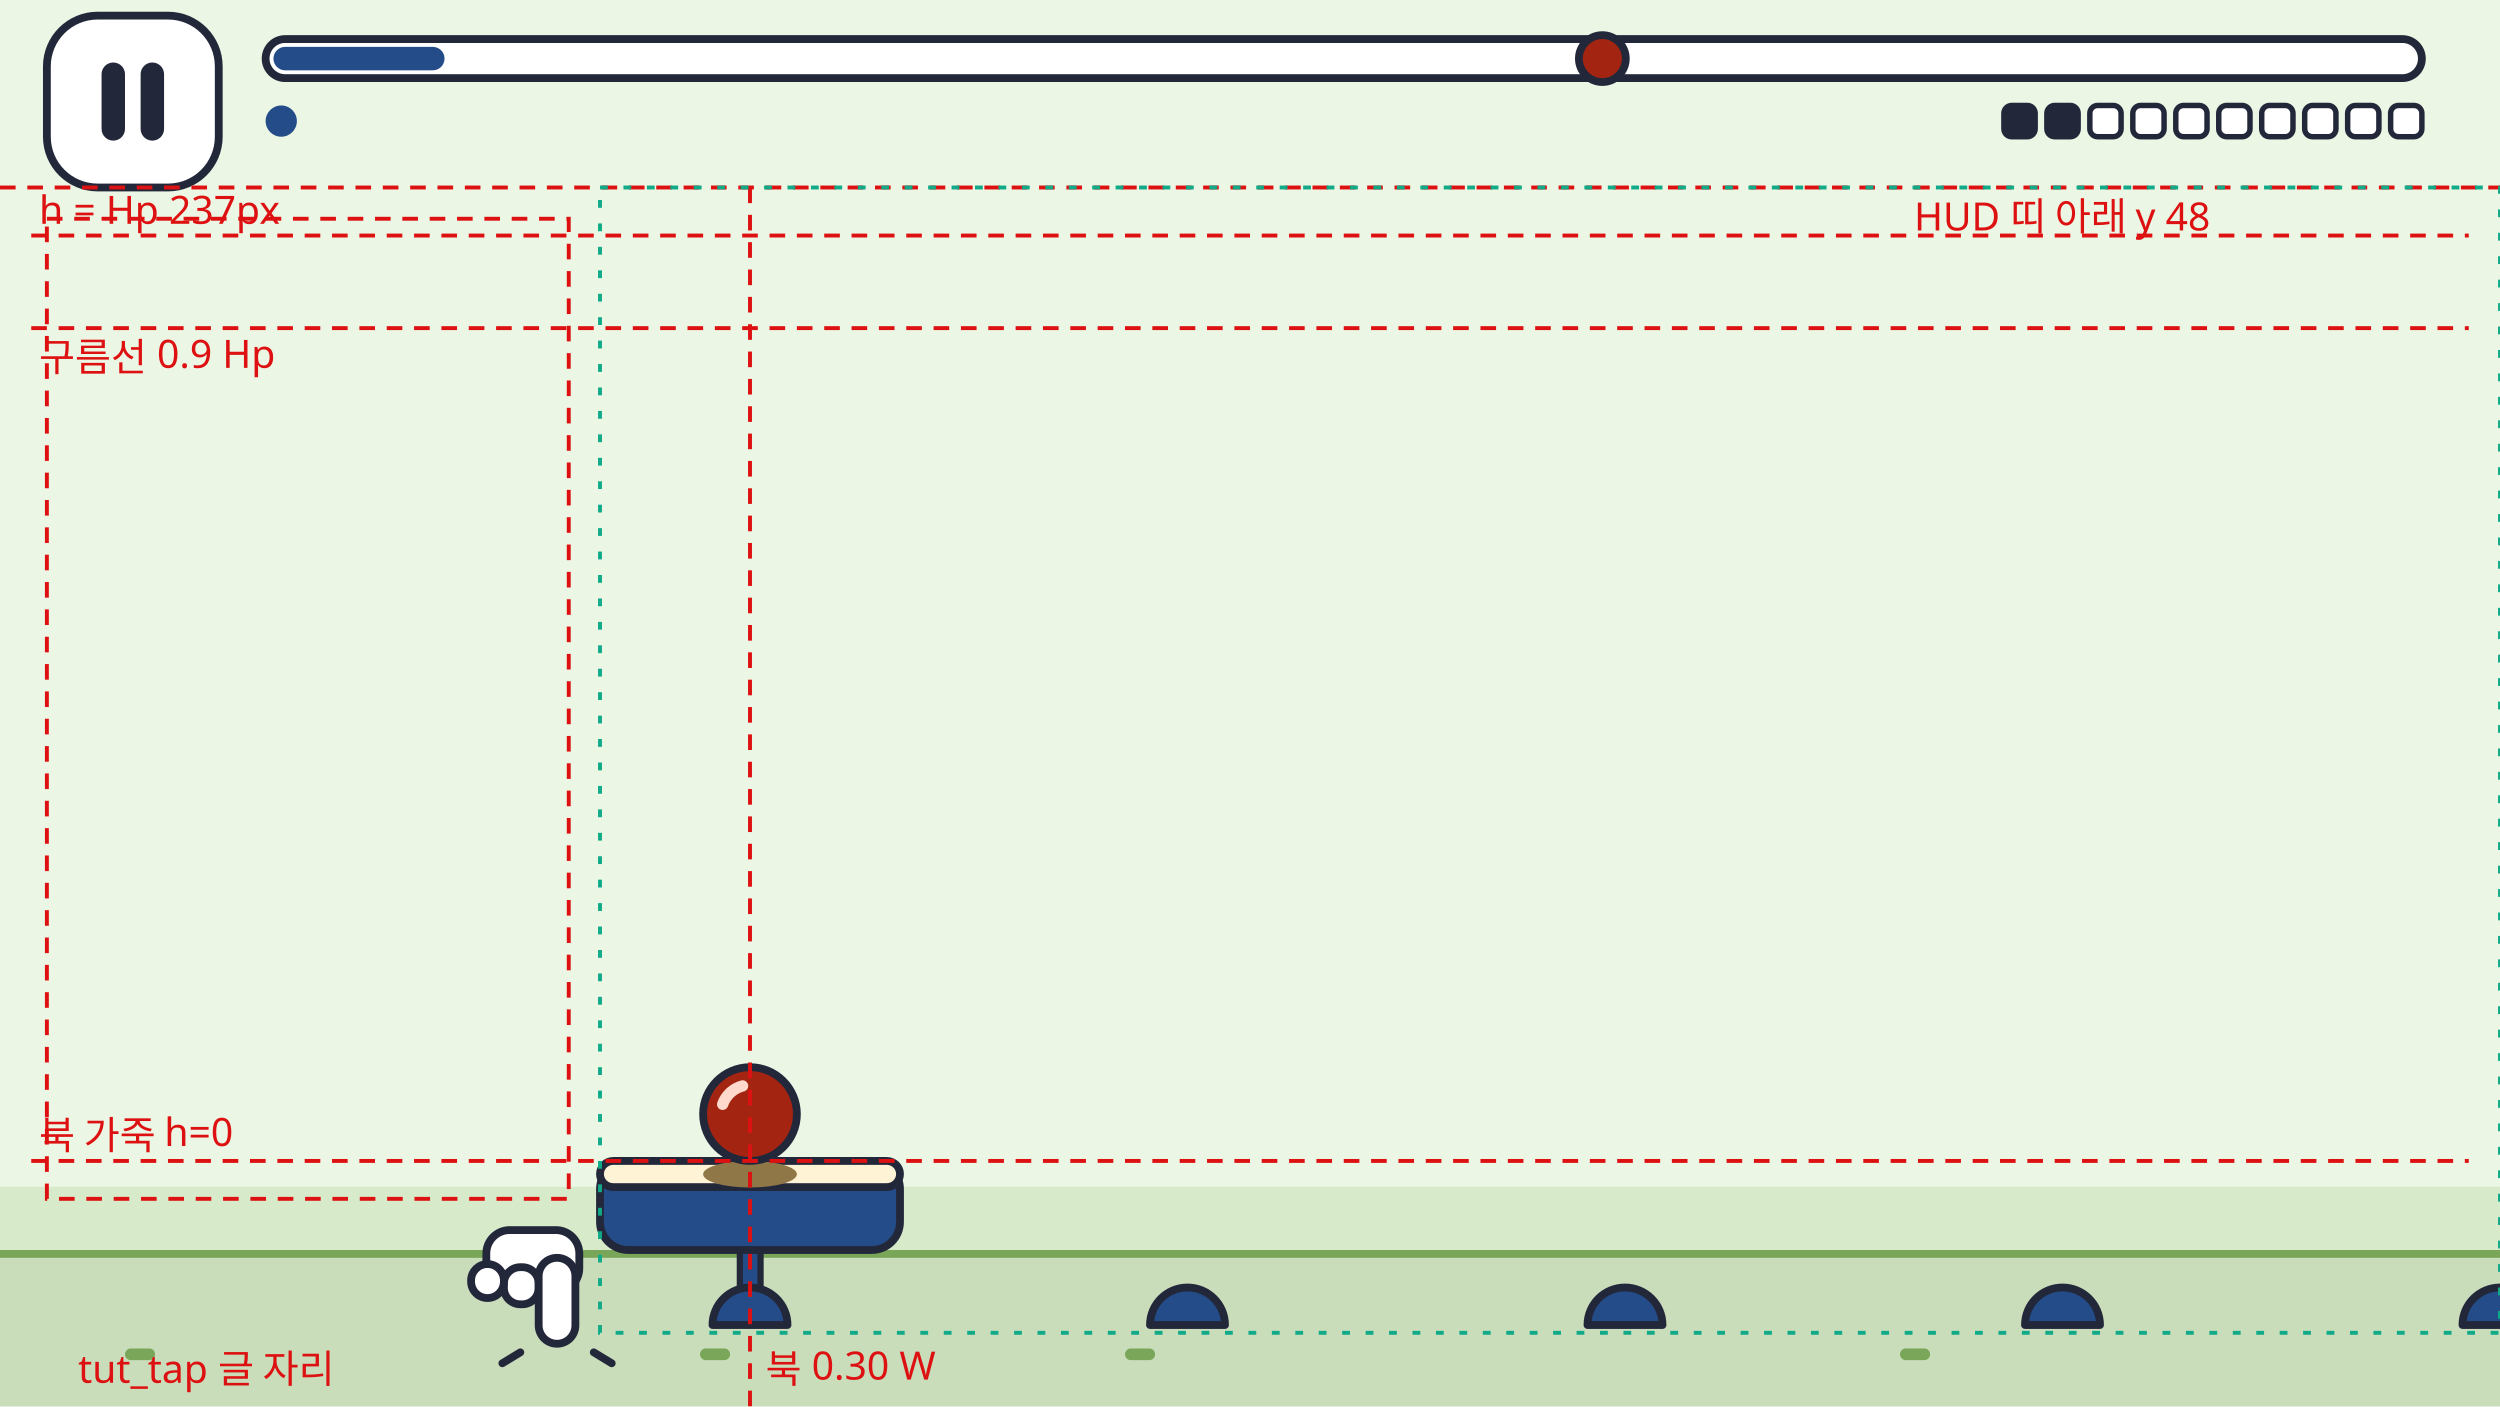
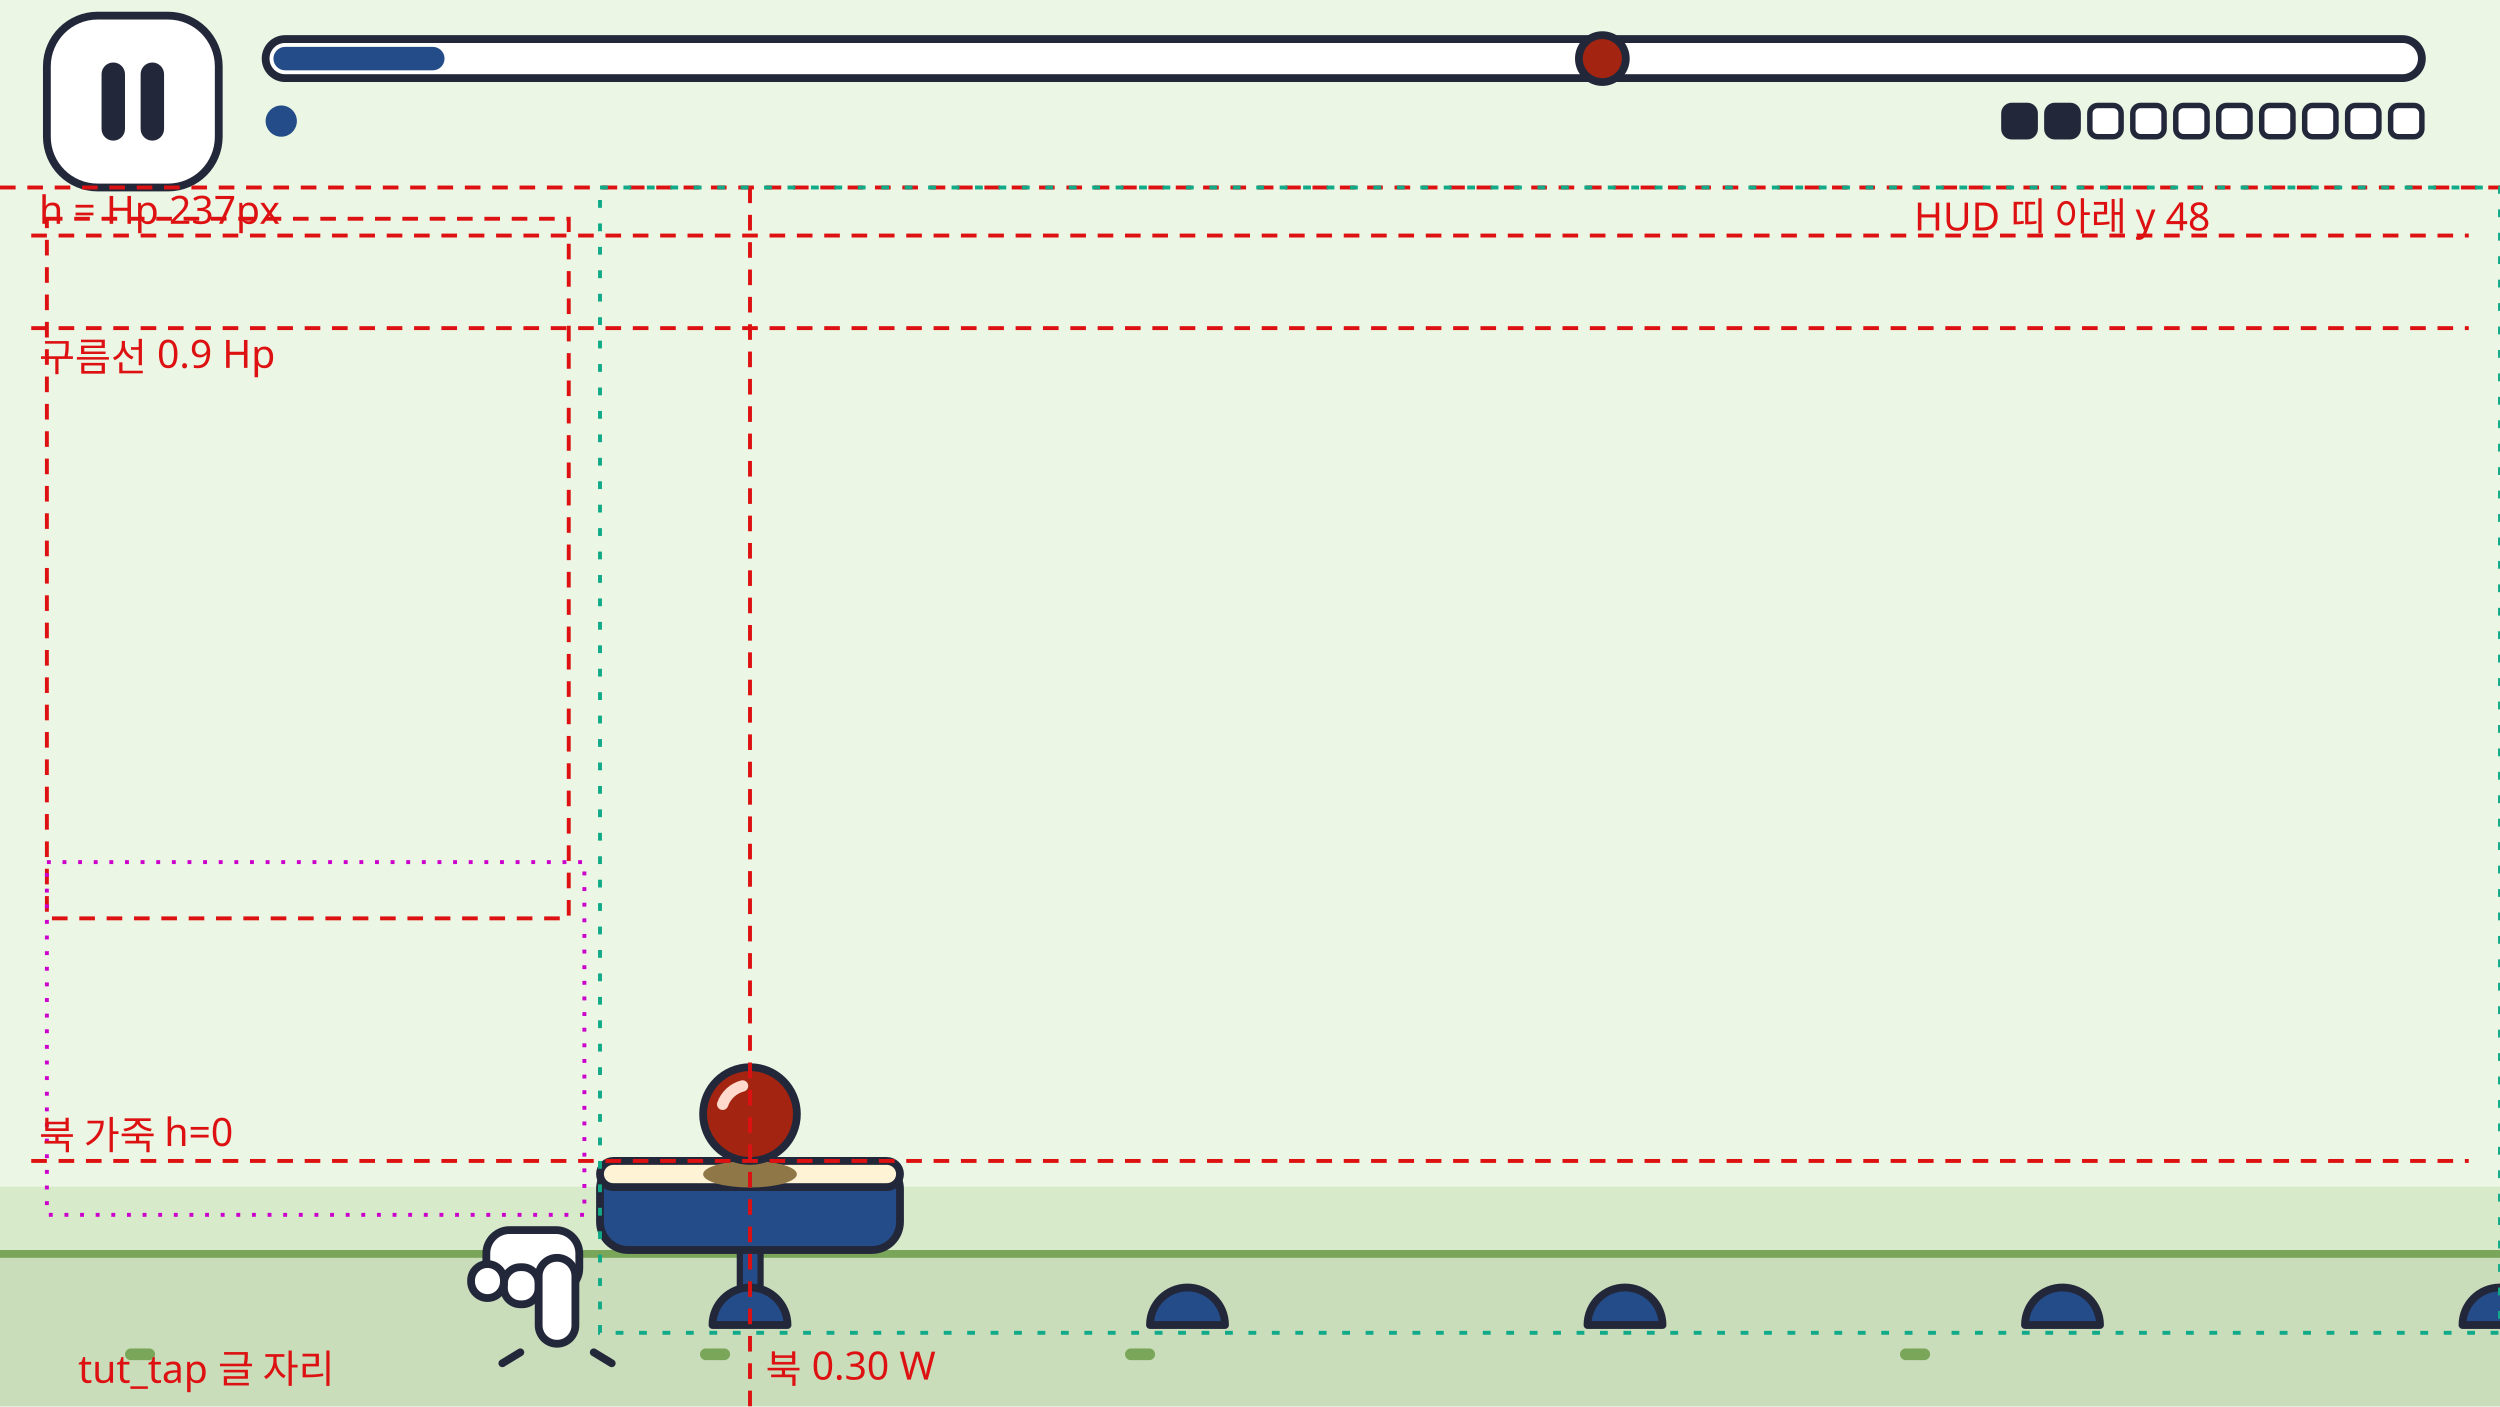
<svg xmlns="http://www.w3.org/2000/svg" viewBox="0 0 640 360" width="640" height="360">
  <rect width="640" height="360" fill="#ECF6E4" />
  <rect x="0.0" y="303.8" width="640.0" height="16.2" fill="#D7EACA" />
  <rect x="0" y="320" width="640" height="40" fill="#C9DDBB" />
  <rect x="0" y="320" width="640" height="2" fill="#79A659" />
  <rect x="32.0" y="345.2" width="7.7" height="3" rx="1.5" fill="#79A659" />
  <rect x="179.2" y="345.2" width="7.7" height="3" rx="1.5" fill="#79A659" />
  <rect x="288.0" y="345.2" width="7.7" height="3" rx="1.5" fill="#79A659" />
  <rect x="486.4" y="345.2" width="7.7" height="3" rx="1.5" fill="#79A659" />
  <rect x="189.4" y="318" width="5.3" height="16.4" fill="#234C88" stroke="#23273A" stroke-width="1.6" />
  <rect x="153.6" y="297.2" width="76.8" height="22.8" rx="7.2" fill="#234C88" stroke="#23273A" stroke-width="2" />
  <rect x="153.6" y="297.2" width="76.8" height="6.7" rx="3.4" fill="#FFF3D6" stroke="#23273A" stroke-width="2" />
  <path d="M182.4 339.2 A9.6 9.6 0 0 1 201.6 339.2 Z" fill="#234C88" stroke="#23273A" stroke-width="2" stroke-linejoin="round" />
  <path d="M294.4 339.2 A9.6 9.6 0 0 1 313.6 339.2 Z" fill="#234C88" stroke="#23273A" stroke-width="2" stroke-linejoin="round" />
  <path d="M406.4 339.2 A9.6 9.6 0 0 1 425.6 339.2 Z" fill="#234C88" stroke="#23273A" stroke-width="2" stroke-linejoin="round" />
  <path d="M518.4 339.2 A9.6 9.6 0 0 1 537.6 339.2 Z" fill="#234C88" stroke="#23273A" stroke-width="2" stroke-linejoin="round" />
  <path d="M630.4 339.2 A9.6 9.6 0 0 1 649.6 339.2 Z" fill="#234C88" stroke="#23273A" stroke-width="2" stroke-linejoin="round" />
  <ellipse cx="192" cy="300.6" rx="12.0" ry="3.4" fill="#8F7748" />
  <ellipse cx="192" cy="285.2" rx="12" ry="12" fill="#A42412" stroke="#23273A" stroke-width="2" />
  <path d="M185 282.7 A7.4 7.4 0 0 1 190.1 278" fill="none" stroke="#FFD9CC" stroke-width="2.9" stroke-linecap="round" />
  <g stroke="#23273A" stroke-width="2" fill="#FFFFFF" stroke-linejoin="round" transform="translate(0 0) translate(285.2 0) scale(-1 1)">
    <rect x="136.9" y="314.9" width="23.8" height="15.8" rx="6" />
    <rect x="147.3" y="324.4" width="8.9" height="9.5" rx="4.2" />
    <rect x="156.2" y="323.6" width="8.4" height="8.7" rx="4.2" />
    <rect x="137.9" y="322" width="9.4" height="22" rx="4.7" />
  </g>
  <g stroke="#23273A" stroke-width="2" stroke-linecap="round">
    <line x1="133.2" y1="346.2" x2="128.6" y2="349" />
    <line x1="152" y1="346.2" x2="156.6" y2="349" />
  </g>
  <rect x="68" y="10" width="552" height="10" rx="5" fill="#FFFFFF" stroke="#23273A" stroke-width="2" />
  <rect x="70" y="12" width="43.8" height="6" rx="3" fill="#234C88" />
  <circle cx="410.2" cy="15" r="6" fill="#A42412" stroke="#23273A" stroke-width="2" />
  <circle cx="72" cy="31" r="4" fill="#234C88" />
  <rect x="513" y="27" width="8" height="8" rx="2" fill="#23273A" stroke="#23273A" stroke-width="1.4" />
  <rect x="524" y="27" width="8" height="8" rx="2" fill="#23273A" stroke="#23273A" stroke-width="1.4" />
  <rect x="535" y="27" width="8" height="8" rx="2" fill="#FFFFFF" stroke="#23273A" stroke-width="1.4" />
  <rect x="546" y="27" width="8" height="8" rx="2" fill="#FFFFFF" stroke="#23273A" stroke-width="1.4" />
  <rect x="557" y="27" width="8" height="8" rx="2" fill="#FFFFFF" stroke="#23273A" stroke-width="1.4" />
  <rect x="568" y="27" width="8" height="8" rx="2" fill="#FFFFFF" stroke="#23273A" stroke-width="1.4" />
  <rect x="579" y="27" width="8" height="8" rx="2" fill="#FFFFFF" stroke="#23273A" stroke-width="1.4" />
  <rect x="590" y="27" width="8" height="8" rx="2" fill="#FFFFFF" stroke="#23273A" stroke-width="1.4" />
  <rect x="601" y="27" width="8" height="8" rx="2" fill="#FFFFFF" stroke="#23273A" stroke-width="1.4" />
  <rect x="612" y="27" width="8" height="8" rx="2" fill="#FFFFFF" stroke="#23273A" stroke-width="1.4" />
  <rect x="12" y="4" width="44" height="44" rx="13" fill="#FFFFFF" stroke="#23273A" stroke-width="2" />
  <rect x="26" y="16" width="6" height="20" rx="3" fill="#23273A" />
  <rect x="36" y="16" width="6" height="20" rx="3" fill="#23273A" />
  <g stroke="#D11" stroke-width="1" fill="none" stroke-dasharray="4 3">
    <line x1="0" y1="48" x2="640" y2="48" />
    <line x1="8" y1="297.2" x2="632" y2="297.2" />
    <line x1="8" y1="60.3" x2="632" y2="60.3" />
    <line x1="8" y1="84.0" x2="632" y2="84.0" />
    <line x1="192" y1="48" x2="192" y2="360" />
-     <rect x="12" y="56.0" width="133.6" height="250.9" />
+     <rect x="12" y="56.0" width="133.6" height="179.1" />
    <rect x="153.6" y="48" width="486.4" height="293.2" stroke="#1A8" stroke-dasharray="2 4" />
+     <rect x="12" y="220.7" width="137.6" height="90.3" stroke="#C0C" stroke-dasharray="1 3" />
  </g>
  <g font-family="sans-serif" font-size="10" fill="#D11">
    <text x="490" y="59">HUD 띠 아래 y 48</text>
    <text x="10" y="294.2">북 가죽 h=0</text>
    <text x="10" y="57.3">h = Hp 237px</text>
    <text x="10" y="95.0">구름선 0.9 Hp</text>
    <text x="196" y="354">북 0.30 W</text>
    <text x="20" y="354">tut_tap 글 자리</text>
  </g>
</svg>
